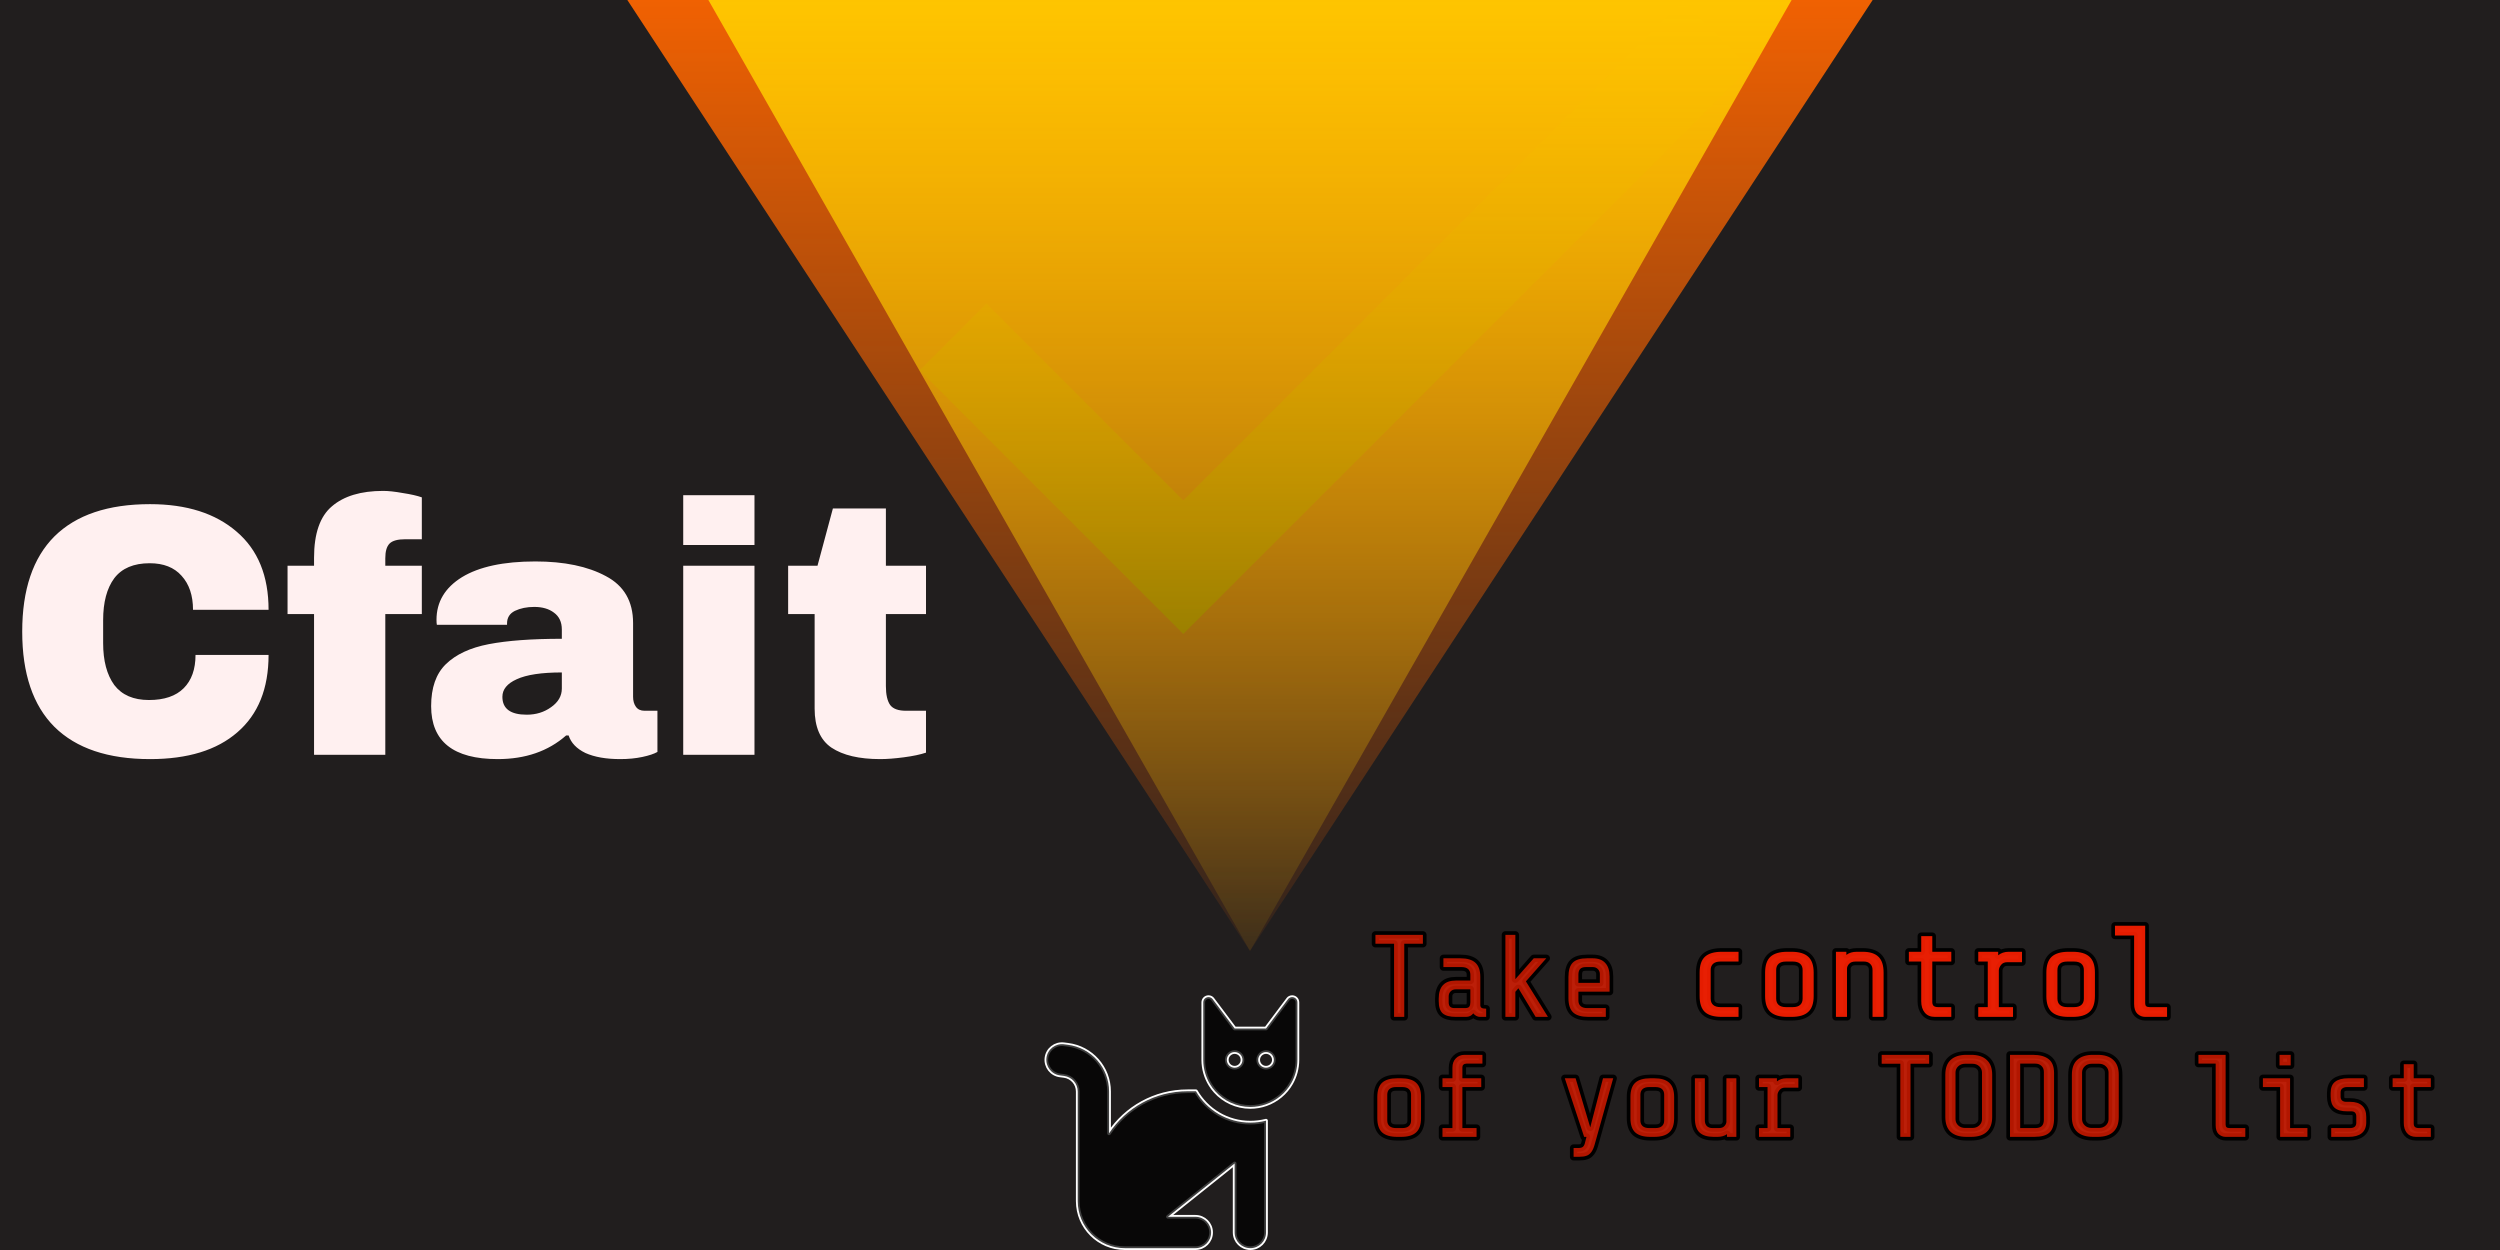
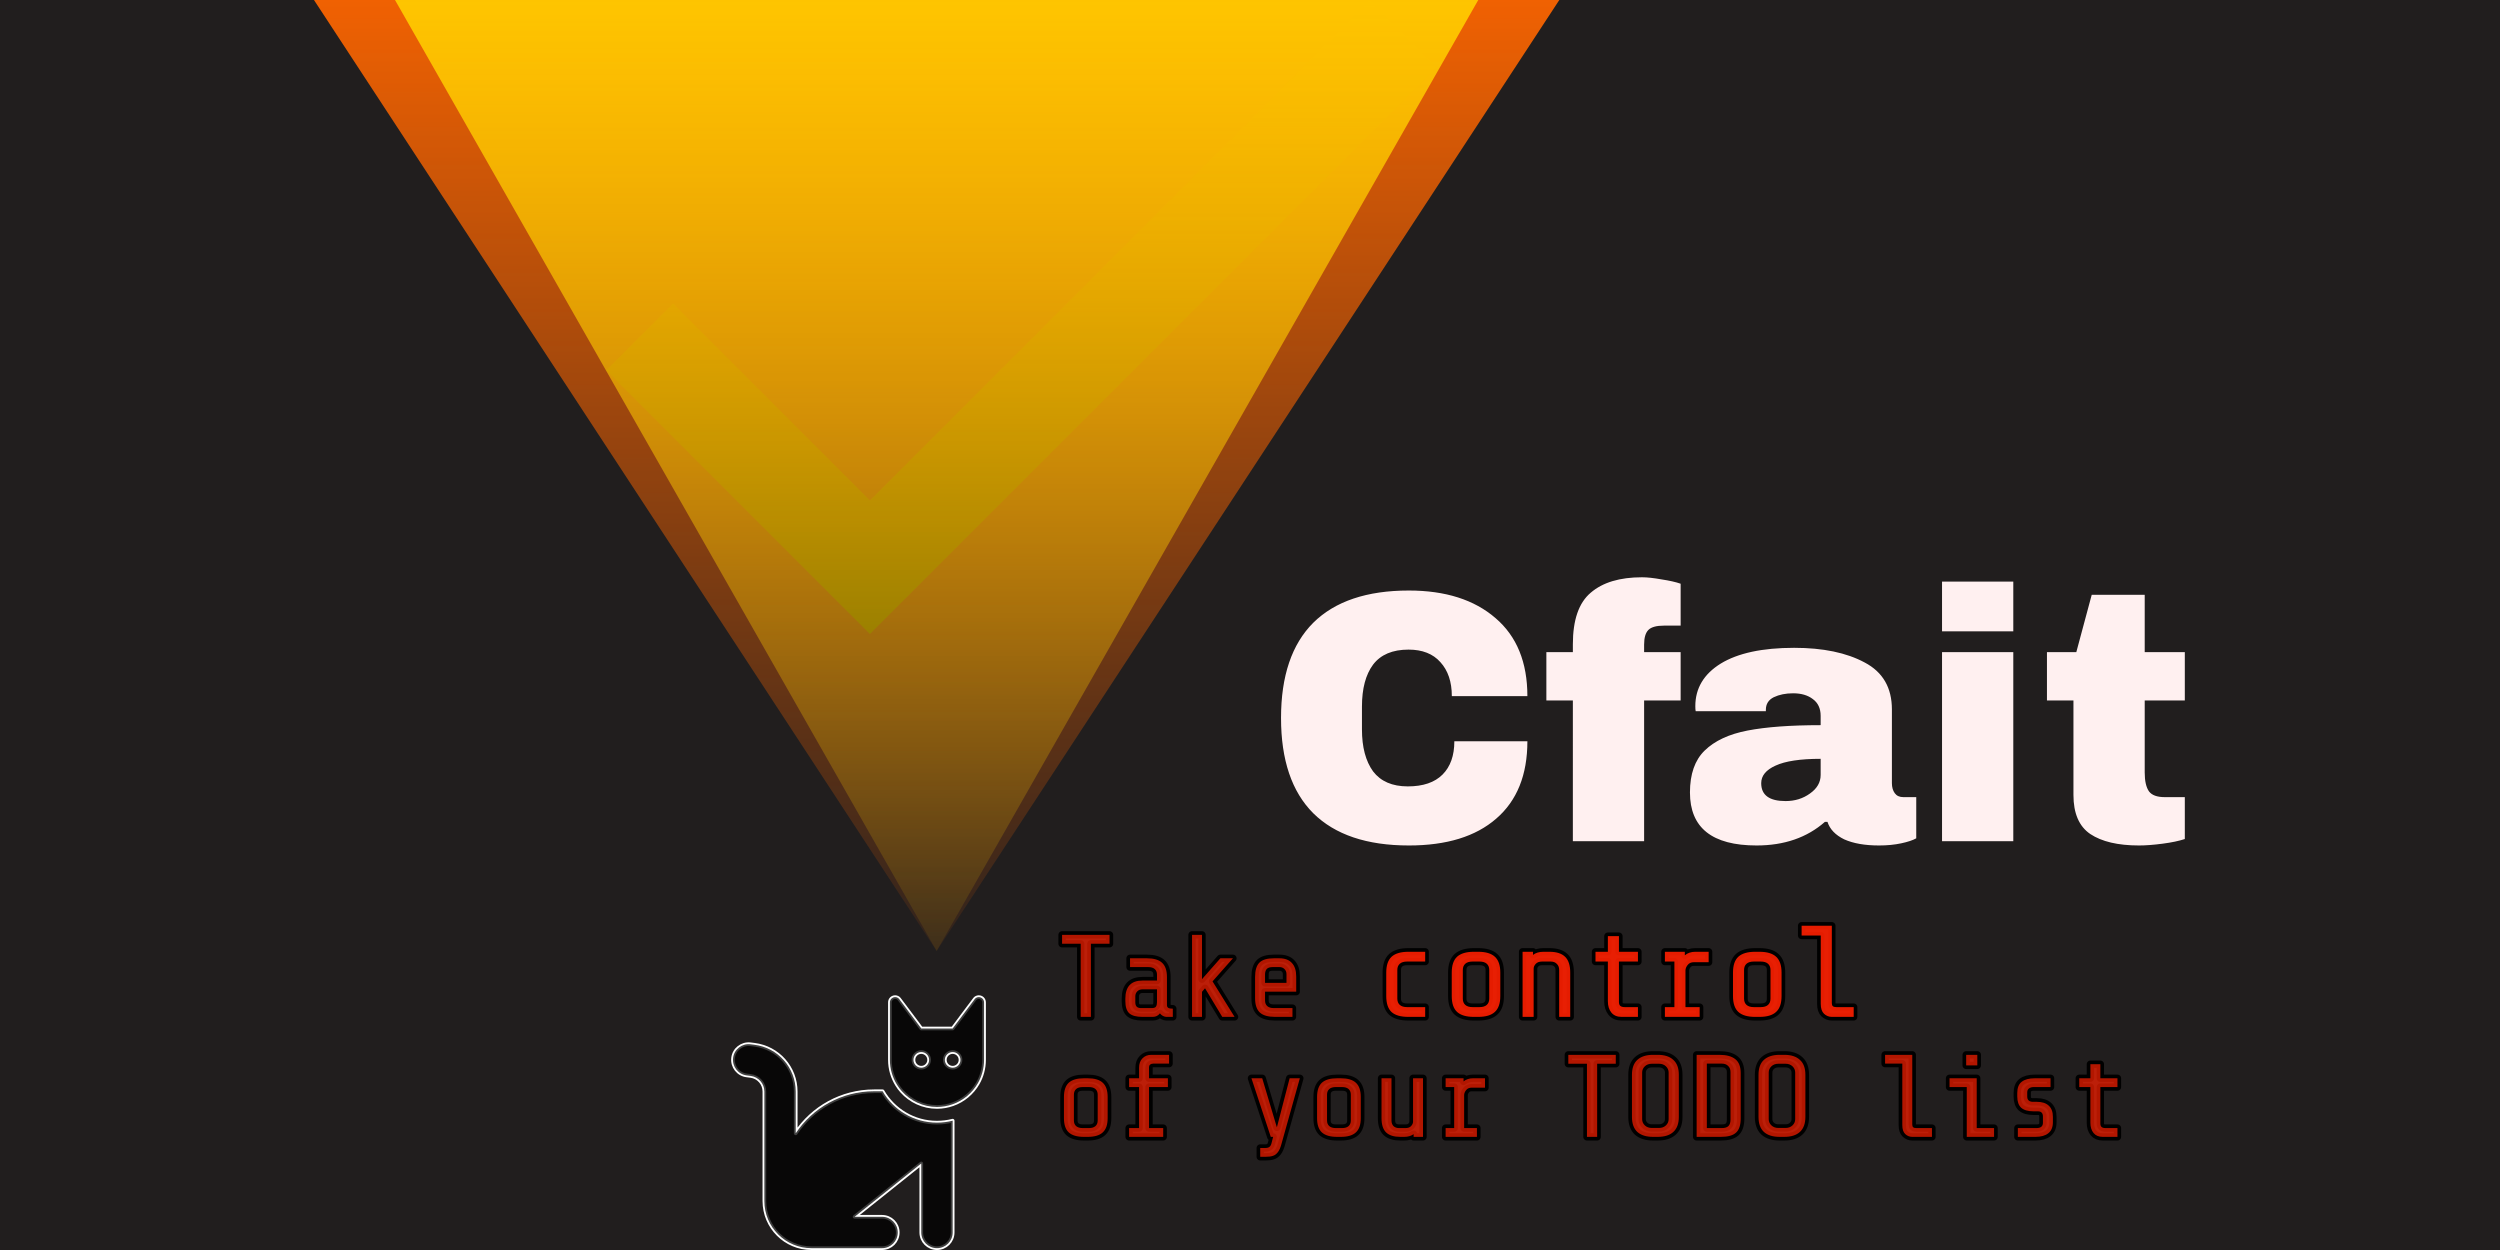
<svg xmlns="http://www.w3.org/2000/svg" xmlns:xlink="http://www.w3.org/1999/xlink" width="1024" height="512" viewBox="0 0 1024 512" version="1.1" id="svg1" xml:space="preserve">
  <defs id="defs1">
    <linearGradient id="swatch36">
      <stop style="stop-color:#000000;stop-opacity:1;" offset="0" id="stop37" />
    </linearGradient>
    <linearGradient id="linearGradient23">
      <stop style="stop-color:#cc3500;stop-opacity:1;" offset="0" id="stop23" />
      <stop style="stop-color:#cc3500;stop-opacity:0;" offset="1" id="stop24" />
    </linearGradient>
    <linearGradient id="swatch74">
      <stop style="stop-color:#008000;stop-opacity:0.887;" offset="0" id="stop74" />
    </linearGradient>
    <linearGradient id="linearGradient71">
      <stop style="stop-color:#ff6600;stop-opacity:1;" offset="0" id="stop71" />
      <stop style="stop-color:#ff6600;stop-opacity:0;" offset="1" id="stop72" />
    </linearGradient>
    <linearGradient id="linearGradient69">
      <stop style="stop-color:#ffcc00;stop-opacity:1;" offset="0" id="stop69" />
      <stop style="stop-color:#ffcc00;stop-opacity:0;" offset="1" id="stop70" />
    </linearGradient>
    <clipPath clipPathUnits="userSpaceOnUse" id="clipPath51">
      <path id="path51" style="stroke-width:0.1;stroke-linecap:square;paint-order:markers fill stroke;stop-color:#000000" d="m 1806.499,-753.523 h 1637.265 v 66.905 H 1806.499 Z" />
    </clipPath>
    <clipPath clipPathUnits="userSpaceOnUse" id="clipPath55">
      <path id="path55" style="stroke-width:0.1;stroke-linecap:square;paint-order:markers fill stroke;stop-color:#000000" d="m 1736.615,-745.573 h 1589.476 v 72.467 H 1736.615 Z" />
    </clipPath>
    <clipPath clipPathUnits="userSpaceOnUse" id="clipPath5">
      <rect style="fill:#000000;stroke:#000000;stroke-width:0;stroke-linejoin:bevel;paint-order:stroke markers fill;stop-color:#000000" id="rect5-4" width="20" height="200" x="530" y="595" />
    </clipPath>
    <clipPath clipPathUnits="userSpaceOnUse" id="clipPath27">
      <rect style="fill:none;stroke:#000000;stroke-width:1;stroke-linecap:butt;stroke-linejoin:bevel;paint-order:stroke markers fill;stop-color:#000000" id="rect28-6" width="46.161" height="39.922" x="86.574" y="420.063" />
    </clipPath>
    <linearGradient id="i" y2="-0.2" gradientUnits="userSpaceOnUse" y1="12.17" x2="25.69" x1="25.68">
      <stop stop-color="#fff" offset="0" id="stop1" />
      <stop stop-opacity="0" stop-color="#fff" offset="1" id="stop2" />
    </linearGradient>
    <linearGradient id="e" x1="25.4" xlink:href="#b" gradientUnits="userSpaceOnUse" y1="3.82" gradientTransform="matrix(1,0,0,0.884,-0.63,0.84)" x2="25.46" y2="9.32" />
    <linearGradient id="h" x1="33.4" xlink:href="#i" gradientUnits="userSpaceOnUse" x2="34.2" y1="36.92" y2="38.1" />
    <linearGradient id="f" xlink:href="#b" gradientUnits="userSpaceOnUse" y1="3.82" gradientTransform="matrix(0.539,0,0,0.512,10.8,-0.58)" x2="0" y2="6.48" />
    <linearGradient id="g" x1="26.1" xlink:href="#i" gradientUnits="userSpaceOnUse" x2="30.81" y1="26.7" y2="42" />
    <linearGradient id="j" y2="37.77" gradientUnits="userSpaceOnUse" y1="40.46" x2="33.66" x1="36">
      <stop stop-color="#7c7c7c" offset="0" id="stop3" />
      <stop stop-color="#b8b8b8" offset="1" id="stop4" />
    </linearGradient>
    <linearGradient id="b">
      <stop stop-color="#97978a" offset="0" id="stop5" />
      <stop stop-color="#c2c2b9" offset=".5" id="stop6" />
      <stop stop-color="#7d7d6f" offset="1" id="stop7" />
    </linearGradient>
    <linearGradient id="n" y2="37.88" gradientUnits="userSpaceOnUse" y1="10.45" x2="33.86" x1="6.11">
      <stop stop-color="#c68827" offset="0" id="stop8" />
      <stop stop-color="#89601f" offset="1" id="stop9" />
    </linearGradient>
    <linearGradient id="k" y2="42.1" gradientUnits="userSpaceOnUse" y1="39.2" x2="39.1" x1="36.81">
      <stop offset="0" id="stop10" />
      <stop stop-opacity="0" offset="1" id="stop11" />
    </linearGradient>
    <linearGradient id="m" y2="39.5" gradientUnits="userSpaceOnUse" y1="18.99" gradientTransform="matrix(1.066,0,0,0.988,-1.56,0.07)" x2="35.79" x1="22.31">
      <stop stop-color="#f0f0ef" offset="0" id="stop12" />
      <stop stop-color="#e8e8e8" offset=".6" id="stop13" />
      <stop stop-color="#fff" offset=".83" id="stop14" />
      <stop stop-color="#d8d8d3" offset="1" id="stop15" />
    </linearGradient>
    <linearGradient id="l" x1="25.4" xlink:href="#b" gradientUnits="userSpaceOnUse" y1="3.82" gradientTransform="matrix(1.053,0,0,1,-1.79,0)" x2="25.46" y2="9.32" />
    <radialGradient id="d" gradientUnits="userSpaceOnUse" cy="45.3" cx="24.65" gradientTransform="matrix(1,0,0,0.111,0,40.3)" r="21">
      <stop stop-color="#646459" offset="0" id="stop16" />
      <stop stop-opacity="0" stop-color="#646459" offset="1" id="stop17" />
    </radialGradient>
    <linearGradient xlink:href="#linearGradient69" id="linearGradient70" x1="256.587" y1="-181.963" x2="256.587" y2="327.514" gradientUnits="userSpaceOnUse" />
    <linearGradient xlink:href="#linearGradient71" id="linearGradient72" x1="256.587" y1="-181.963" x2="256.587" y2="327.514" gradientUnits="userSpaceOnUse" />
    <radialGradient xlink:href="#b" id="radialGradient39" cx="-85.331" cy="274.922" fx="-85.331" fy="274.922" r="165.033" gradientTransform="matrix(1,0,0,0.3334685,25.8871,159.6413)" gradientUnits="userSpaceOnUse" />
  </defs>
-   <g id="layer1" style="display:inline" transform="translate(256)">
-     <rect style="display:inline;fill:#211e1e;fill-opacity:1;stroke:none;stroke-width:1.5;stroke-linecap:round;stroke-linejoin:round;paint-order:stroke markers fill" id="bg" width="1028" height="514" x="-258" y="-1" />
-     <path d="m 230.43,446.981 h 3.434 c 4.439,7.692 12.753,12.854 22.273,12.854 2.209,0 4.378,-0.281 6.427,-0.803 v 0.803 6.427 38.562 c 0,3.555 -2.872,6.427 -6.427,6.427 -3.555,0 -6.427,-2.872 -6.427,-6.427 v -28.278 l -27.314,21.852 h 11.247 c 3.555,0 6.427,2.872 6.427,6.427 0,3.555 -2.872,6.427 -6.427,6.427 H 204.722 c -10.645,0 -19.281,-8.636 -19.281,-19.281 v -44.888 c 0,-3.234 -2.41,-5.985 -5.624,-6.387 l -1.587,-0.201 c -3.535,-0.422 -6.025,-3.635 -5.603,-7.17 0.422,-3.535 3.655,-6.025 7.17,-5.583 l 1.587,0.201 c 9.64,1.205 16.891,9.399 16.891,19.14 v 17.132 c 6.909,-10.383 18.718,-17.232 32.135,-17.232 z m 32.135,5.322 v 0 c -2.008,0.703 -4.178,1.105 -6.427,1.105 -5.704,0 -10.845,-2.49 -14.38,-6.427 v 0 c -0.743,-0.823 -1.406,-1.707 -1.988,-2.651 -1.848,-2.972 -2.912,-6.467 -2.912,-10.203 v 0 -19.281 -4.017 -0.261 c 0,-1.185 0.944,-2.129 2.129,-2.149 h 0.04 c 0.663,0 1.285,0.321 1.687,0.844 v 0.02 l 2.571,3.414 5.463,7.291 0.964,1.285 h 12.854 l 0.964,-1.285 5.463,-7.291 2.571,-3.414 v -0.02 c 0.402,-0.522 1.024,-0.844 1.687,-0.844 h 0.04 c 1.185,0.02 2.129,0.964 2.129,2.149 v 0.261 4.017 19.281 c 0,3.475 -0.924,6.748 -2.531,9.56 -2.269,3.977 -5.945,7.07 -10.323,8.616 z m -9.64,-18.176 c 0,-1.767 -1.446,-3.213 -3.213,-3.213 -1.767,0 -3.213,1.446 -3.213,3.213 0,1.767 1.446,3.213 3.213,3.213 1.767,0 3.213,-1.446 3.213,-3.213 z m 9.64,3.213 c 1.767,0 3.213,-1.446 3.213,-3.213 0,-1.767 -1.446,-3.213 -3.213,-3.213 -1.767,0 -3.213,1.446 -3.213,3.213 0,1.767 1.446,3.213 3.213,3.213 z" id="path1-6" style="display:inline;fill:#000000;fill-opacity:0.751;stroke:#ffffff;stroke-width:1.5;stroke-linecap:round;stroke-linejoin:round;stroke-dasharray:none;stroke-opacity:1;paint-order:stroke markers fill" />
-     <g id="check" transform="matrix(9.667795,0,0,9.667795,54.64252,-107.6999)" style="display:inline;fill:#0e4d00;fill-opacity:1;stroke:#000000;stroke-width:8e-07;stroke-dasharray:none;stroke-opacity:0.606">
+   <rect style="display:inline;fill:#211e1e;fill-opacity:1;stroke:none;stroke-width:1.5;stroke-linecap:round;stroke-linejoin:round;paint-order:stroke markers fill" id="bg" width="1028" height="514" x="-258" y="-1" transform="translate(256)" />
+   <g id="layer1" style="display:inline" transform="translate(231.6469)">
+     <path d="m 126.43,446.981 h 3.434 c 4.439,7.692 12.753,12.854 22.273,12.854 2.209,0 4.378,-0.281 6.427,-0.803 v 0.803 6.427 38.562 c 0,3.555 -2.872,6.427 -6.427,6.427 -3.555,0 -6.427,-2.872 -6.427,-6.427 v -28.278 l -27.314,21.852 h 11.247 c 3.555,0 6.427,2.872 6.427,6.427 0,3.555 -2.872,6.427 -6.427,6.427 H 100.722 c -10.645,0 -19.281,-8.636 -19.281,-19.281 v -44.888 c 0,-3.234 -2.41,-5.985 -5.624,-6.387 l -1.587,-0.201 c -3.535,-0.422 -6.025,-3.635 -5.603,-7.17 0.422,-3.535 3.655,-6.025 7.17,-5.583 l 1.587,0.201 c 9.64,1.205 16.891,9.399 16.891,19.14 v 17.132 c 6.909,-10.383 18.718,-17.232 32.135,-17.232 z m 32.135,5.322 v 0 c -2.008,0.703 -4.178,1.105 -6.427,1.105 -5.704,0 -10.845,-2.49 -14.38,-6.427 v 0 c -0.743,-0.823 -1.406,-1.707 -1.988,-2.651 -1.848,-2.972 -2.912,-6.467 -2.912,-10.203 v 0 -19.281 -4.017 -0.261 c 0,-1.185 0.944,-2.129 2.129,-2.149 h 0.04 c 0.663,0 1.285,0.321 1.687,0.844 v 0.02 l 2.571,3.414 5.463,7.291 0.964,1.285 h 12.854 l 0.964,-1.285 5.463,-7.291 2.571,-3.414 v -0.02 c 0.402,-0.522 1.024,-0.844 1.687,-0.844 h 0.04 c 1.185,0.02 2.129,0.964 2.129,2.149 v 0.261 4.017 19.281 c 0,3.475 -0.924,6.748 -2.531,9.56 -2.269,3.977 -5.945,7.07 -10.323,8.616 z m -9.64,-18.176 c 0,-1.767 -1.446,-3.213 -3.213,-3.213 -1.767,0 -3.213,1.446 -3.213,3.213 0,1.767 1.446,3.213 3.213,3.213 1.767,0 3.213,-1.446 3.213,-3.213 z m 9.64,3.213 c 1.767,0 3.213,-1.446 3.213,-3.213 0,-1.767 -1.446,-3.213 -3.213,-3.213 -1.767,0 -3.213,1.446 -3.213,3.213 0,1.767 1.446,3.213 3.213,3.213 z" id="path1-6" style="display:inline;fill:#000000;fill-opacity:0.751;stroke:#ffffff;stroke-width:1.5;stroke-linecap:round;stroke-linejoin:round;stroke-dasharray:none;stroke-opacity:1;paint-order:stroke markers fill" />
+     <g id="check" transform="matrix(9.667795,0,0,9.667795,-49.35748,-107.6999)" style="display:inline;fill:#0e4d00;fill-opacity:1;stroke:#000000;stroke-width:8e-07;stroke-dasharray:none;stroke-opacity:0.606">
      <path d="M 18,32.34 9.66,24 6.83,26.83 18,38 42,14 39.17,11.17 Z" id="path2-2" style="fill:#0e4d00;fill-opacity:1;stroke:#000000;stroke-width:8e-07;stroke-dasharray:none;stroke-opacity:0.606" />
    </g>
-     <path style="fill:url(#linearGradient72);fill-opacity:1;stroke:#ffcc00;stroke-width:1.1e-07;stroke-linecap:butt;stroke-dasharray:none;stroke-opacity:0.606" id="path66" d="M 256.587,293.386 1.848,-147.835 l 509.478,-1e-5 z" transform="matrix(1.001205,0,0,0.8828514,-0.896057,130.5163)" />
-     <path style="display:inline;fill:url(#linearGradient70);fill-opacity:1;stroke:#ffcc00;stroke-width:1.1e-07;stroke-linecap:butt;stroke-dasharray:none;stroke-opacity:0.606" id="path66-1" d="M 256.587,293.386 1.848,-147.835 l 509.478,-1e-5 z" transform="matrix(0.8708958,0,0,0.8828514,32.53961,130.5163)" />
-     <path d="m -194.54,310.927 q -25.813,0 -39.16,-13.2 -13.2,-13.2 -13.2,-39.013 0,-25.813 13.2,-39.013 13.347,-13.2 39.16,-13.2 22.44,0 35.493,11.293 13.053,11.147 13.053,31.973 h -30.947 q 0,-8.8 -4.693,-13.933 -4.547,-5.133 -13.053,-5.133 -9.827,0 -14.52,6.16 -4.547,6.16 -4.547,17.16 v 9.387 q 0,10.853 4.547,17.16 4.693,6.16 14.227,6.16 9.387,0 14.227,-4.84 4.84,-4.84 4.84,-13.64 h 29.92 q 0,20.68 -12.76,31.68 -12.613,11 -35.787,11 z m 67.173,-59.4 h -10.853 v -19.8 h 10.853 v -3.227 q 0,-14.96 7.333,-21.12 7.333,-6.307 20.973,-6.307 3.227,0 8.067,0.88 4.84,0.733 7.773,1.76 v 17.16 h -6.747 q -4.693,0 -6.453,1.76 -1.76,1.76 -1.76,6.013 v 3.08 h 14.96 v 19.8 H -98.18 v 57.64 h -29.187 z m 75.24,59.4 q -27.28,0 -27.28,-21.707 0,-11.293 6.013,-17.16 6.16,-6.013 17.6,-8.213 11.44,-2.2 29.92,-2.2 v -3.813 q 0,-4.547 -3.227,-6.893 -3.08,-2.347 -8.067,-2.347 -4.547,0 -7.92,1.613 -3.227,1.613 -3.227,5.133 v 0.587 h -28.747 q -0.147,-0.733 -0.147,-2.053 0,-11 10.413,-17.453 10.56,-6.453 30.067,-6.453 17.747,0 28.893,6.013 11.147,5.867 11.147,19.213 v 30.213 q 0,2.493 1.173,4.107 1.173,1.613 3.52,1.613 h 5.28 v 16.867 q -2.053,1.173 -6.16,2.053 -4.107,0.88 -9.093,0.88 -8.653,0 -14.227,-2.493 -5.427,-2.64 -6.893,-7.187 h -1.027 q -11,9.68 -28.013,9.68 z m 11.88,-18.187 q 5.72,0 9.973,-3.08 4.4,-3.08 4.4,-7.627 v -6.6 q -12.467,0 -18.48,2.787 -5.867,2.64 -5.867,7.187 0,7.333 9.973,7.333 z m 64.093,-89.907 h 29.187 v 20.387 H 23.847 Z m 0,28.893 h 29.187 v 77.44 H 23.847 Z m 80.667,79.2 q -12.907,0 -19.947,-4.693 -6.893,-4.693 -6.893,-15.987 V 251.527 H 66.821 v -19.8 h 12.027 l 6.307,-23.467 h 21.707 v 23.467 h 16.427 v 19.8 h -16.427 v 29.48 q 0,5.28 1.76,7.773 1.76,2.347 6.453,2.347 h 8.213 v 17.16 q -3.52,1.173 -9.093,1.907 -5.573,0.733 -9.68,0.733 z" id="text1" style="font-size:146.667px;line-height:1;font-family:'Archivo Black';-inkscape-font-specification:'Archivo Black, Normal';text-align:justify;fill:#fff0f0;stroke:#211e1e;stroke-linecap:round;stroke-linejoin:round;paint-order:stroke markers fill" aria-label="Cfait" />
+     <path style="fill:url(#linearGradient72);fill-opacity:1;stroke:#ffcc00;stroke-width:1.1e-07;stroke-linecap:butt;stroke-dasharray:none;stroke-opacity:0.606" id="path66" d="M 256.587,293.386 1.848,-147.835 l 509.478,-1e-5 z" transform="matrix(1.001205,0,0,0.8828514,-104.8961,130.5163)" />
+     <path style="display:inline;fill:url(#linearGradient70);fill-opacity:1;stroke:#ffcc00;stroke-width:1.1e-07;stroke-linecap:butt;stroke-dasharray:none;stroke-opacity:0.606" id="path66-1" d="M 256.587,293.386 1.848,-147.835 l 509.478,-1e-5 z" transform="matrix(0.8708958,0,0,0.8828514,-71.46039,130.5163)" />
+     <path d="m 345.425,346.306 q -25.813,0 -39.16,-13.2 -13.2,-13.2 -13.2,-39.013 0,-25.813 13.2,-39.013 13.347,-13.2 39.16,-13.2 22.44,0 35.493,11.293 13.053,11.147 13.053,31.973 h -30.947 q 0,-8.8 -4.693,-13.933 -4.547,-5.133 -13.053,-5.133 -9.827,0 -14.52,6.16 -4.547,6.16 -4.547,17.16 v 9.387 q 0,10.853 4.547,17.16 4.693,6.16 14.227,6.16 9.387,0 14.227,-4.84 4.84,-4.84 4.84,-13.64 h 29.92 q 0,20.68 -12.76,31.68 -12.613,11 -35.787,11 z m 67.173,-59.4 h -10.853 v -19.8 h 10.853 v -3.227 q 0,-14.96 7.333,-21.12 7.333,-6.307 20.973,-6.307 3.227,0 8.067,0.88 4.84,0.733 7.773,1.76 v 17.16 h -6.747 q -4.693,0 -6.453,1.76 -1.76,1.76 -1.76,6.013 v 3.08 h 14.96 v 19.8 h -14.96 v 57.64 h -29.187 z m 75.24,59.4 q -27.28,0 -27.28,-21.707 0,-11.293 6.013,-17.16 6.16,-6.013 17.6,-8.213 11.44,-2.2 29.92,-2.2 v -3.813 q 0,-4.547 -3.227,-6.893 -3.08,-2.347 -8.067,-2.347 -4.547,0 -7.92,1.613 -3.227,1.613 -3.227,5.133 v 0.587 h -28.747 q -0.147,-0.733 -0.147,-2.053 0,-11 10.413,-17.453 10.56,-6.453 30.067,-6.453 17.747,0 28.893,6.013 11.147,5.867 11.147,19.213 v 30.213 q 0,2.493 1.173,4.107 1.173,1.613 3.52,1.613 h 5.28 v 16.867 q -2.053,1.173 -6.16,2.053 -4.107,0.88 -9.093,0.88 -8.653,0 -14.227,-2.493 -5.427,-2.64 -6.893,-7.187 h -1.027 q -11,9.68 -28.013,9.68 z M 499.718,328.119 q 5.72,0 9.973,-3.08 4.4,-3.08 4.4,-7.627 v -6.6 q -12.467,0 -18.48,2.787 -5.867,2.64 -5.867,7.187 0,7.333 9.973,7.333 z m 64.093,-89.907 h 29.187 v 20.387 h -29.187 z m 0,28.893 h 29.187 v 77.44 h -29.187 z m 80.667,79.2 q -12.907,0 -19.947,-4.693 -6.893,-4.693 -6.893,-15.987 V 286.906 H 606.785 v -19.8 h 12.027 l 6.307,-23.467 h 21.707 v 23.467 h 16.427 v 19.8 h -16.427 v 29.48 q 0,5.28 1.76,7.773 1.76,2.347 6.453,2.347 h 8.213 v 17.16 q -3.52,1.173 -9.093,1.907 -5.573,0.733 -9.68,0.733 z" id="text1" style="font-size:146.667px;line-height:1;font-family:'Archivo Black';-inkscape-font-specification:'Archivo Black, Normal';text-align:justify;fill:#fff0f0;stroke:#211e1e;stroke-linecap:round;stroke-linejoin:round;paint-order:stroke markers fill" aria-label="Cfait" />
    <g id="text5" style="font-size:48px;line-height:1;font-family:'ShureTechMono Nerd Font';-inkscape-font-specification:'ShureTechMono Nerd Font, Normal';text-align:justify;fill:#ff2000;fill-opacity:0.699;stroke:#000000;stroke-width:3;stroke-linecap:round;stroke-linejoin:round;paint-order:stroke fill markers" aria-label="Take control&#10;of your TODO list">
-       <path d="m 315.009,416.516 v -29.952 h -7.632 v -3.648 h 19.44 v 3.648 h -7.632 v 29.952 z m 35.088,0 q -0.624,0 -1.392,-0.384 -0.72,-0.384 -1.248,-1.056 -1.104,1.44 -2.928,1.44 h -4.272 q -3.648,0 -5.328,-1.44 -1.632,-1.488 -1.632,-5.04 v -0.96 q 0,-7.44 7.008,-7.44 h 5.952 v -2.4 q 0,-1.488 -0.912,-2.304 -0.912,-0.816 -2.688,-0.816 h -7.44 v -3.6 h 6.96 q 4.176,0 6.144,1.824 2.016,1.824 2.016,5.856 v 11.52 q 0,0.72 0.528,1.104 0.576,0.336 1.872,0.336 v 3.36 z m -6.048,-3.6 q 1.44,0 1.824,-0.672 0.384,-0.672 0.384,-1.728 v -5.28 h -6 q -1.248,0 -2.064,0.816 -0.816,0.816 -0.816,2.064 v 2.4 q 0,1.248 0.576,1.824 0.576,0.576 1.824,0.576 z m 20.64,-6.672 v 10.272 h -4.08 v -33.6 h 4.08 v 18.144 l 7.536,-8.544 h 5.136 l -8.352,9.456 9.024,14.544 h -5.04 l -7.056,-11.712 z m 29.904,10.272 q -4.224,0 -6.192,-1.776 -1.968,-1.824 -1.968,-5.904 v -8.64 q 0,-4.128 1.776,-5.904 1.776,-1.776 5.904,-1.776 h 2.256 q 3.408,0 5.136,1.92 1.776,1.872 1.776,5.52 v 6.24 h -12.768 v 3.6 q 0,1.488 0.912,2.304 0.912,0.816 2.688,0.816 h 7.632 v 3.6 z m 4.704,-17.52 q 0,-1.248 -0.816,-2.064 -0.816,-0.816 -2.064,-0.816 h -2.784 q -1.728,0 -2.448,0.816 -0.672,0.768 -0.672,2.304 v 3.36 h 8.784 z" id="path1" />
-       <path style="font-size:53.333px;fill-opacity:0.896" d="m 449.228,416.516 q -4.693,0 -6.88,-1.973 -2.187,-2.027 -2.187,-6.56 v -9.6 q 0,-4.48 2.187,-6.507 2.24,-2.027 6.88,-2.027 h 6.88 v 4 h -7.413 q -1.973,0 -2.987,0.907 -1.013,0.907 -1.013,2.56 v 11.733 q 0,1.653 1.013,2.56 1.013,0.907 2.987,0.907 h 7.413 v 4 z m 37.653,-8.533 q 0,4.48 -2.24,6.507 -2.187,2.027 -6.827,2.027 h -1.76 q -4.64,0 -6.88,-2.027 -2.187,-2.027 -2.187,-6.507 v -9.6 q 0,-4.48 2.187,-6.507 2.24,-2.027 6.88,-2.027 h 1.76 q 4.64,0 6.827,2.027 2.24,2.027 2.24,6.507 z M 482.348,397.316 q 0,-1.653 -1.013,-2.56 -1.013,-0.907 -2.987,-0.907 h -2.827 q -1.973,0 -2.987,0.907 -1.013,0.907 -1.013,2.56 v 11.733 q 0,1.653 1.013,2.56 1.013,0.907 2.987,0.907 h 2.827 q 1.973,0 2.987,-0.907 1.013,-0.907 1.013,-2.56 z m 17.92,-7.467 v 1.28 q 1.653,-1.28 4.267,-1.28 h 2.453 q 4.32,0 6.4,2.027 2.133,2.027 2.133,6.507 v 18.133 h -4.533 V 397.316 q 0,-1.6 -0.96,-2.507 -0.907,-0.96 -2.507,-0.96 h -3.52 q -1.76,0 -2.613,0.96 -0.853,0.907 -0.853,1.973 v 19.733 h -4.533 v -26.667 z m 36.267,26.667 q -2.72,0 -4.16,-1.76 -1.44,-1.76 -1.44,-4.64 v -16.267 h -5.067 v -4 h 5.067 v -6.4 h 4.533 v 6.4 h 7.787 v 4 h -7.787 v 16.533 q 0,1.173 0.587,1.653 0.587,0.48 1.813,0.48 h 5.387 v 4 z m 21.653,-4 v -18.667 h -3.893 v -4 h 8.16 v 1.44 q 1.76,-1.44 4.267,-1.44 h 5.493 v 4.267 h -6.027 q -1.707,0 -2.56,1.12 -0.853,1.067 -0.907,2.187 v 15.093 h 5.813 v 4 h -14.24 v -4 z m 43.893,-4.533 q 0,4.48 -2.24,6.507 -2.187,2.027 -6.827,2.027 h -1.76 q -4.64,0 -6.88,-2.027 -2.187,-2.027 -2.187,-6.507 v -9.6 q 0,-4.48 2.187,-6.507 2.24,-2.027 6.88,-2.027 h 1.76 q 4.64,0 6.827,2.027 2.24,2.027 2.24,6.507 z M 597.548,397.316 q 0,-1.653 -1.013,-2.56 -1.013,-0.907 -2.987,-0.907 h -2.827 q -1.973,0 -2.987,0.907 -1.013,0.907 -1.013,2.56 v 11.733 q 0,1.653 1.013,2.56 1.013,0.907 2.987,0.907 h 2.827 q 1.973,0 2.987,-0.907 1.013,-0.907 1.013,-2.56 z m 25.12,19.2 q -1.813,0 -3.2,-1.28 -1.333,-1.28 -1.333,-4.053 v -28 h -7.84 v -4 h 12.373 v 31.733 q 0,0.853 0.427,1.227 0.427,0.373 1.44,0.373 h 7.093 v 4 z" id="path2" />
-       <path d="m 326.049,457.981 q 0,4.032 -2.016,5.856 -1.968,1.824 -6.144,1.824 h -1.584 q -4.176,0 -6.192,-1.824 -1.968,-1.824 -1.968,-5.856 v -8.64 q 0,-4.032 1.968,-5.856 2.016,-1.824 6.192,-1.824 h 1.584 q 4.176,0 6.144,1.824 2.016,1.824 2.016,5.856 z m -4.08,-9.6 q 0,-1.488 -0.912,-2.304 -0.912,-0.816 -2.688,-0.816 h -2.544 q -1.776,0 -2.688,0.816 -0.912,0.816 -0.912,2.304 v 10.56 q 0,1.488 0.912,2.304 0.912,0.816 2.688,0.816 h 2.544 q 1.776,0 2.688,-0.816 0.912,-0.816 0.912,-2.304 z m 22.704,-12.72 q -0.768,0 -1.248,0.432 -0.432,0.384 -0.432,1.008 v 4.56 h 7.728 v 3.6 h -7.728 v 16.8 h 5.808 v 3.6 h -13.968 v -3.6 h 4.08 v -16.8 h -4.08 v -3.6 h 4.08 v -4.32 q 0,-2.448 1.392,-3.84 1.392,-1.44 3.6,-1.44 h 7.296 v 3.6 z m 45.888,34.56 q 1.152,0 1.728,-0.432 0.576,-0.432 0.864,-1.488 l 0.672,-2.64 h -0.96 l -7.92,-24 h 4.416 l 6,20.112 5.232,-20.112 h 4.176 l -7.44,26.592 q -0.624,2.448 -1.536,3.648 -0.912,1.2 -2.064,1.536 -1.104,0.384 -2.88,0.384 h -2.304 v -3.6 z m 39.168,-12.24 q 0,4.032 -2.016,5.856 -1.968,1.824 -6.144,1.824 h -1.584 q -4.176,0 -6.192,-1.824 -1.968,-1.824 -1.968,-5.856 v -8.64 q 0,-4.032 1.968,-5.856 2.016,-1.824 6.192,-1.824 h 1.584 q 4.176,0 6.144,1.824 2.016,1.824 2.016,5.856 z m -4.08,-9.6 q 0,-1.488 -0.912,-2.304 -0.912,-0.816 -2.688,-0.816 h -2.544 q -1.776,0 -2.688,0.816 -0.912,0.816 -0.912,2.304 v 10.56 q 0,1.488 0.912,2.304 0.912,0.816 2.688,0.816 h 2.544 q 1.776,0 2.688,-0.816 0.912,-0.816 0.912,-2.304 z m 25.728,16.176 q -1.584,1.104 -3.84,1.104 h -1.632 q -3.888,0 -5.808,-1.824 -1.872,-1.824 -1.872,-5.856 v -16.32 h 4.08 v 17.28 q 0,1.44 0.816,2.304 0.864,0.816 2.304,0.816 h 2.592 q 1.536,0 2.256,-0.768 0.768,-0.768 0.864,-1.728 v -17.904 h 4.08 v 24 h -3.84 z m 16.608,-2.496 v -16.8 h -3.504 v -3.6 h 7.344 v 1.296 q 1.584,-1.296 3.84,-1.296 h 4.944 v 3.84 h -5.424 q -1.536,0 -2.304,1.008 -0.768,0.96 -0.816,1.968 v 13.584 h 5.232 v 3.6 h -12.816 v -3.6 z m 54.384,3.6 v -29.952 h -7.632 v -3.648 h 19.44 v 3.648 h -7.632 v 29.952 z m 37.632,-8.16 q 0,4.08 -2.256,6.144 -2.208,2.016 -6.384,2.016 h -1.92 q -4.176,0 -6.432,-2.016 -2.208,-2.064 -2.208,-6.144 v -17.28 q 0,-4.08 2.208,-6.096 2.256,-2.064 6.432,-2.064 h 1.92 q 4.176,0 6.384,2.064 2.256,2.016 2.256,6.096 z m -4.176,-18.192 q 0,-1.488 -1.104,-2.544 -1.104,-1.056 -2.88,-1.056 h -2.88 q -1.776,0 -2.88,1.056 -1.104,1.056 -1.104,2.544 v 19.104 q 0,1.488 1.104,2.544 1.104,1.056 2.88,1.056 h 2.88 q 1.776,0 2.88,-1.056 1.104,-1.056 1.104,-2.544 z m 29.52,18.768 q 0,4.128 -1.92,5.856 -1.872,1.728 -6.24,1.728 h -9.888 v -33.6 h 9.312 q 4.32,0 6.528,1.776 2.208,1.728 2.208,5.712 z m -4.176,-18.96 q 0,-1.584 -0.96,-2.496 -0.96,-0.96 -2.544,-0.96 h -6.192 v 26.4 h 6.144 q 1.824,0 2.688,-0.816 0.864,-0.864 0.864,-2.688 z m 30.672,18.384 q 0,4.08 -2.256,6.144 -2.208,2.016 -6.384,2.016 h -1.92 q -4.176,0 -6.432,-2.016 -2.208,-2.064 -2.208,-6.144 v -17.28 q 0,-4.08 2.208,-6.096 2.256,-2.064 6.432,-2.064 h 1.92 q 4.176,0 6.384,2.064 2.256,2.016 2.256,6.096 z m -4.176,-18.192 q 0,-1.488 -1.104,-2.544 -1.104,-1.056 -2.88,-1.056 h -2.88 q -1.776,0 -2.88,1.056 -1.104,1.056 -1.104,2.544 v 19.104 q 0,1.488 1.104,2.544 1.104,1.056 2.88,1.056 h 2.88 q 1.776,0 2.88,-1.056 1.104,-1.056 1.104,-2.544 z m 47.952,26.352 q -1.632,0 -2.88,-1.152 -1.2,-1.152 -1.2,-3.648 v -25.2 h -7.056 v -3.6 h 11.136 v 28.56 q 0,0.768 0.384,1.104 0.384,0.336 1.296,0.336 h 6.384 v 3.6 z m 26.64,-33.6 v 4.32 h -4.56 v -4.32 z m -11.376,13.2 v -3.6 h 11.136 v 20.4 h 7.104 v 3.6 h -11.184 v -20.4 z m 42.336,14.4 q 0,3.024 -1.872,4.512 -1.824,1.488 -5.328,1.488 h -7.152 v -3.6 h 7.632 q 1.296,0 1.968,-0.528 0.672,-0.576 0.672,-1.632 v -2.544 q 0,-2.16 -2.064,-2.16 h -1.776 q -3.36,0 -5.04,-1.44 -1.632,-1.488 -1.632,-4.656 v -1.392 q 0,-3.216 1.824,-4.608 1.824,-1.44 5.376,-1.44 h 6.432 v 3.6 h -6.912 q -1.2,0 -1.92,0.576 -0.72,0.528 -0.72,1.584 v 1.728 q 0,1.104 0.624,1.632 0.672,0.528 1.68,0.528 h 1.632 q 3.216,0 4.896,1.584 1.68,1.536 1.68,4.608 z m 20.4,6 q -2.448,0 -3.744,-1.584 -1.296,-1.584 -1.296,-4.176 v -14.64 h -4.56 v -3.6 h 4.56 v -5.76 h 4.08 v 5.76 h 7.008 v 3.6 h -7.008 v 14.88 q 0,1.056 0.528,1.488 0.528,0.432 1.632,0.432 h 4.848 v 3.6 z" id="path3" />
+       <path d="m 211.009,416.516 v -29.952 h -7.632 v -3.648 h 19.44 v 3.648 h -7.632 v 29.952 z m 35.088,0 q -0.624,0 -1.392,-0.384 -0.72,-0.384 -1.248,-1.056 -1.104,1.44 -2.928,1.44 h -4.272 q -3.648,0 -5.328,-1.44 -1.632,-1.488 -1.632,-5.04 v -0.96 q 0,-7.44 7.008,-7.44 h 5.952 v -2.4 q 0,-1.488 -0.912,-2.304 -0.912,-0.816 -2.688,-0.816 h -7.44 v -3.6 h 6.96 q 4.176,0 6.144,1.824 2.016,1.824 2.016,5.856 v 11.52 q 0,0.72 0.528,1.104 0.576,0.336 1.872,0.336 v 3.36 z m -6.048,-3.6 q 1.44,0 1.824,-0.672 0.384,-0.672 0.384,-1.728 v -5.28 h -6 q -1.248,0 -2.064,0.816 -0.816,0.816 -0.816,2.064 v 2.4 q 0,1.248 0.576,1.824 0.576,0.576 1.824,0.576 z m 20.64,-6.672 v 10.272 h -4.08 v -33.6 h 4.08 v 18.144 l 7.536,-8.544 h 5.136 l -8.352,9.456 9.024,14.544 h -5.04 l -7.056,-11.712 z m 29.904,10.272 q -4.224,0 -6.192,-1.776 -1.968,-1.824 -1.968,-5.904 v -8.64 q 0,-4.128 1.776,-5.904 1.776,-1.776 5.904,-1.776 h 2.256 q 3.408,0 5.136,1.92 1.776,1.872 1.776,5.52 v 6.24 h -12.768 v 3.6 q 0,1.488 0.912,2.304 0.912,0.816 2.688,0.816 h 7.632 v 3.6 z m 4.704,-17.52 q 0,-1.248 -0.816,-2.064 -0.816,-0.816 -2.064,-0.816 h -2.784 q -1.728,0 -2.448,0.816 -0.672,0.768 -0.672,2.304 v 3.36 h 8.784 z" id="path1" />
+       <path style="font-size:53.333px;fill-opacity:0.896" d="m 345.228,416.516 q -4.693,0 -6.88,-1.973 -2.187,-2.027 -2.187,-6.56 v -9.6 q 0,-4.48 2.187,-6.507 2.24,-2.027 6.88,-2.027 h 6.88 v 4 h -7.413 q -1.973,0 -2.987,0.907 -1.013,0.907 -1.013,2.56 v 11.733 q 0,1.653 1.013,2.56 1.013,0.907 2.987,0.907 h 7.413 v 4 z m 37.653,-8.533 q 0,4.48 -2.24,6.507 -2.187,2.027 -6.827,2.027 h -1.76 q -4.64,0 -6.88,-2.027 -2.187,-2.027 -2.187,-6.507 v -9.6 q 0,-4.48 2.187,-6.507 2.24,-2.027 6.88,-2.027 h 1.76 q 4.64,0 6.827,2.027 2.24,2.027 2.24,6.507 z M 378.348,397.316 q 0,-1.653 -1.013,-2.56 -1.013,-0.907 -2.987,-0.907 h -2.827 q -1.973,0 -2.987,0.907 -1.013,0.907 -1.013,2.56 v 11.733 q 0,1.653 1.013,2.56 1.013,0.907 2.987,0.907 h 2.827 q 1.973,0 2.987,-0.907 1.013,-0.907 1.013,-2.56 z m 17.92,-7.467 v 1.28 q 1.653,-1.28 4.267,-1.28 h 2.453 q 4.32,0 6.4,2.027 2.133,2.027 2.133,6.507 v 18.133 h -4.533 V 397.316 q 0,-1.6 -0.96,-2.507 -0.907,-0.96 -2.507,-0.96 h -3.52 q -1.76,0 -2.613,0.96 -0.853,0.907 -0.853,1.973 v 19.733 h -4.533 v -26.667 z m 36.267,26.667 q -2.72,0 -4.16,-1.76 -1.44,-1.76 -1.44,-4.64 v -16.267 h -5.067 v -4 h 5.067 v -6.4 h 4.533 v 6.4 h 7.787 v 4 h -7.787 v 16.533 q 0,1.173 0.587,1.653 0.587,0.48 1.813,0.48 h 5.387 v 4 z m 21.653,-4 v -18.667 h -3.893 v -4 h 8.16 v 1.44 q 1.76,-1.44 4.267,-1.44 h 5.493 v 4.267 h -6.027 q -1.707,0 -2.56,1.12 -0.853,1.067 -0.907,2.187 v 15.093 h 5.813 v 4 h -14.24 v -4 z m 43.893,-4.533 q 0,4.48 -2.24,6.507 -2.187,2.027 -6.827,2.027 h -1.76 q -4.64,0 -6.88,-2.027 -2.187,-2.027 -2.187,-6.507 v -9.6 q 0,-4.48 2.187,-6.507 2.24,-2.027 6.88,-2.027 h 1.76 q 4.64,0 6.827,2.027 2.24,2.027 2.24,6.507 z M 493.548,397.316 q 0,-1.653 -1.013,-2.56 -1.013,-0.907 -2.987,-0.907 h -2.827 q -1.973,0 -2.987,0.907 -1.013,0.907 -1.013,2.56 v 11.733 q 0,1.653 1.013,2.56 1.013,0.907 2.987,0.907 h 2.827 q 1.973,0 2.987,-0.907 1.013,-0.907 1.013,-2.56 z m 25.12,19.2 q -1.813,0 -3.2,-1.28 -1.333,-1.28 -1.333,-4.053 v -28 h -7.84 v -4 h 12.373 v 31.733 q 0,0.853 0.427,1.227 0.427,0.373 1.44,0.373 h 7.093 v 4 z" id="path2" />
+       <path d="m 222.049,457.981 q 0,4.032 -2.016,5.856 -1.968,1.824 -6.144,1.824 h -1.584 q -4.176,0 -6.192,-1.824 -1.968,-1.824 -1.968,-5.856 v -8.64 q 0,-4.032 1.968,-5.856 2.016,-1.824 6.192,-1.824 h 1.584 q 4.176,0 6.144,1.824 2.016,1.824 2.016,5.856 z m -4.08,-9.6 q 0,-1.488 -0.912,-2.304 -0.912,-0.816 -2.688,-0.816 h -2.544 q -1.776,0 -2.688,0.816 -0.912,0.816 -0.912,2.304 v 10.56 q 0,1.488 0.912,2.304 0.912,0.816 2.688,0.816 h 2.544 q 1.776,0 2.688,-0.816 0.912,-0.816 0.912,-2.304 z m 22.704,-12.72 q -0.768,0 -1.248,0.432 -0.432,0.384 -0.432,1.008 v 4.56 h 7.728 v 3.6 h -7.728 v 16.8 h 5.808 v 3.6 h -13.968 v -3.6 h 4.08 v -16.8 h -4.08 v -3.6 h 4.08 v -4.32 q 0,-2.448 1.392,-3.84 1.392,-1.44 3.6,-1.44 h 7.296 v 3.6 z m 45.888,34.56 q 1.152,0 1.728,-0.432 0.576,-0.432 0.864,-1.488 l 0.672,-2.64 h -0.96 l -7.92,-24 h 4.416 l 6,20.112 5.232,-20.112 h 4.176 l -7.44,26.592 q -0.624,2.448 -1.536,3.648 -0.912,1.2 -2.064,1.536 -1.104,0.384 -2.88,0.384 h -2.304 v -3.6 z m 39.168,-12.24 q 0,4.032 -2.016,5.856 -1.968,1.824 -6.144,1.824 h -1.584 q -4.176,0 -6.192,-1.824 -1.968,-1.824 -1.968,-5.856 v -8.64 q 0,-4.032 1.968,-5.856 2.016,-1.824 6.192,-1.824 h 1.584 q 4.176,0 6.144,1.824 2.016,1.824 2.016,5.856 z m -4.08,-9.6 q 0,-1.488 -0.912,-2.304 -0.912,-0.816 -2.688,-0.816 h -2.544 q -1.776,0 -2.688,0.816 -0.912,0.816 -0.912,2.304 v 10.56 q 0,1.488 0.912,2.304 0.912,0.816 2.688,0.816 h 2.544 q 1.776,0 2.688,-0.816 0.912,-0.816 0.912,-2.304 z m 25.728,16.176 q -1.584,1.104 -3.84,1.104 h -1.632 q -3.888,0 -5.808,-1.824 -1.872,-1.824 -1.872,-5.856 v -16.32 h 4.08 v 17.28 q 0,1.44 0.816,2.304 0.864,0.816 2.304,0.816 h 2.592 q 1.536,0 2.256,-0.768 0.768,-0.768 0.864,-1.728 v -17.904 h 4.08 v 24 h -3.84 z m 16.608,-2.496 v -16.8 h -3.504 v -3.6 h 7.344 v 1.296 q 1.584,-1.296 3.84,-1.296 h 4.944 v 3.84 h -5.424 q -1.536,0 -2.304,1.008 -0.768,0.96 -0.816,1.968 v 13.584 h 5.232 v 3.6 h -12.816 v -3.6 z m 54.384,3.6 v -29.952 h -7.632 v -3.648 h 19.44 v 3.648 h -7.632 v 29.952 z m 37.632,-8.16 q 0,4.08 -2.256,6.144 -2.208,2.016 -6.384,2.016 h -1.92 q -4.176,0 -6.432,-2.016 -2.208,-2.064 -2.208,-6.144 v -17.28 q 0,-4.08 2.208,-6.096 2.256,-2.064 6.432,-2.064 h 1.92 q 4.176,0 6.384,2.064 2.256,2.016 2.256,6.096 z m -4.176,-18.192 q 0,-1.488 -1.104,-2.544 -1.104,-1.056 -2.88,-1.056 h -2.88 q -1.776,0 -2.88,1.056 -1.104,1.056 -1.104,2.544 v 19.104 q 0,1.488 1.104,2.544 1.104,1.056 2.88,1.056 h 2.88 q 1.776,0 2.88,-1.056 1.104,-1.056 1.104,-2.544 z m 29.52,18.768 q 0,4.128 -1.92,5.856 -1.872,1.728 -6.24,1.728 h -9.888 v -33.6 h 9.312 q 4.32,0 6.528,1.776 2.208,1.728 2.208,5.712 z m -4.176,-18.96 q 0,-1.584 -0.96,-2.496 -0.96,-0.96 -2.544,-0.96 h -6.192 v 26.4 h 6.144 q 1.824,0 2.688,-0.816 0.864,-0.864 0.864,-2.688 z m 30.672,18.384 q 0,4.08 -2.256,6.144 -2.208,2.016 -6.384,2.016 h -1.92 q -4.176,0 -6.432,-2.016 -2.208,-2.064 -2.208,-6.144 v -17.28 q 0,-4.08 2.208,-6.096 2.256,-2.064 6.432,-2.064 h 1.92 q 4.176,0 6.384,2.064 2.256,2.016 2.256,6.096 z m -4.176,-18.192 q 0,-1.488 -1.104,-2.544 -1.104,-1.056 -2.88,-1.056 h -2.88 q -1.776,0 -2.88,1.056 -1.104,1.056 -1.104,2.544 v 19.104 q 0,1.488 1.104,2.544 1.104,1.056 2.88,1.056 h 2.88 q 1.776,0 2.88,-1.056 1.104,-1.056 1.104,-2.544 z m 47.952,26.352 q -1.632,0 -2.88,-1.152 -1.2,-1.152 -1.2,-3.648 v -25.2 h -7.056 v -3.6 h 11.136 v 28.56 q 0,0.768 0.384,1.104 0.384,0.336 1.296,0.336 h 6.384 v 3.6 z m 26.64,-33.6 v 4.32 h -4.56 v -4.32 z m -11.376,13.2 v -3.6 h 11.136 v 20.4 h 7.104 v 3.6 h -11.184 v -20.4 z m 42.336,14.4 q 0,3.024 -1.872,4.512 -1.824,1.488 -5.328,1.488 h -7.152 v -3.6 h 7.632 q 1.296,0 1.968,-0.528 0.672,-0.576 0.672,-1.632 v -2.544 q 0,-2.16 -2.064,-2.16 h -1.776 q -3.36,0 -5.04,-1.44 -1.632,-1.488 -1.632,-4.656 v -1.392 q 0,-3.216 1.824,-4.608 1.824,-1.44 5.376,-1.44 h 6.432 v 3.6 h -6.912 q -1.2,0 -1.92,0.576 -0.72,0.528 -0.72,1.584 v 1.728 q 0,1.104 0.624,1.632 0.672,0.528 1.68,0.528 h 1.632 q 3.216,0 4.896,1.584 1.68,1.536 1.68,4.608 z m 20.4,6 q -2.448,0 -3.744,-1.584 -1.296,-1.584 -1.296,-4.176 v -14.64 h -4.56 v -3.6 h 4.56 v -5.76 h 4.08 v 5.76 h 7.008 v 3.6 h -7.008 v 14.88 q 0,1.056 0.528,1.488 0.528,0.432 1.632,0.432 h 4.848 v 3.6 z" id="path3" />
    </g>
  </g>
</svg>
